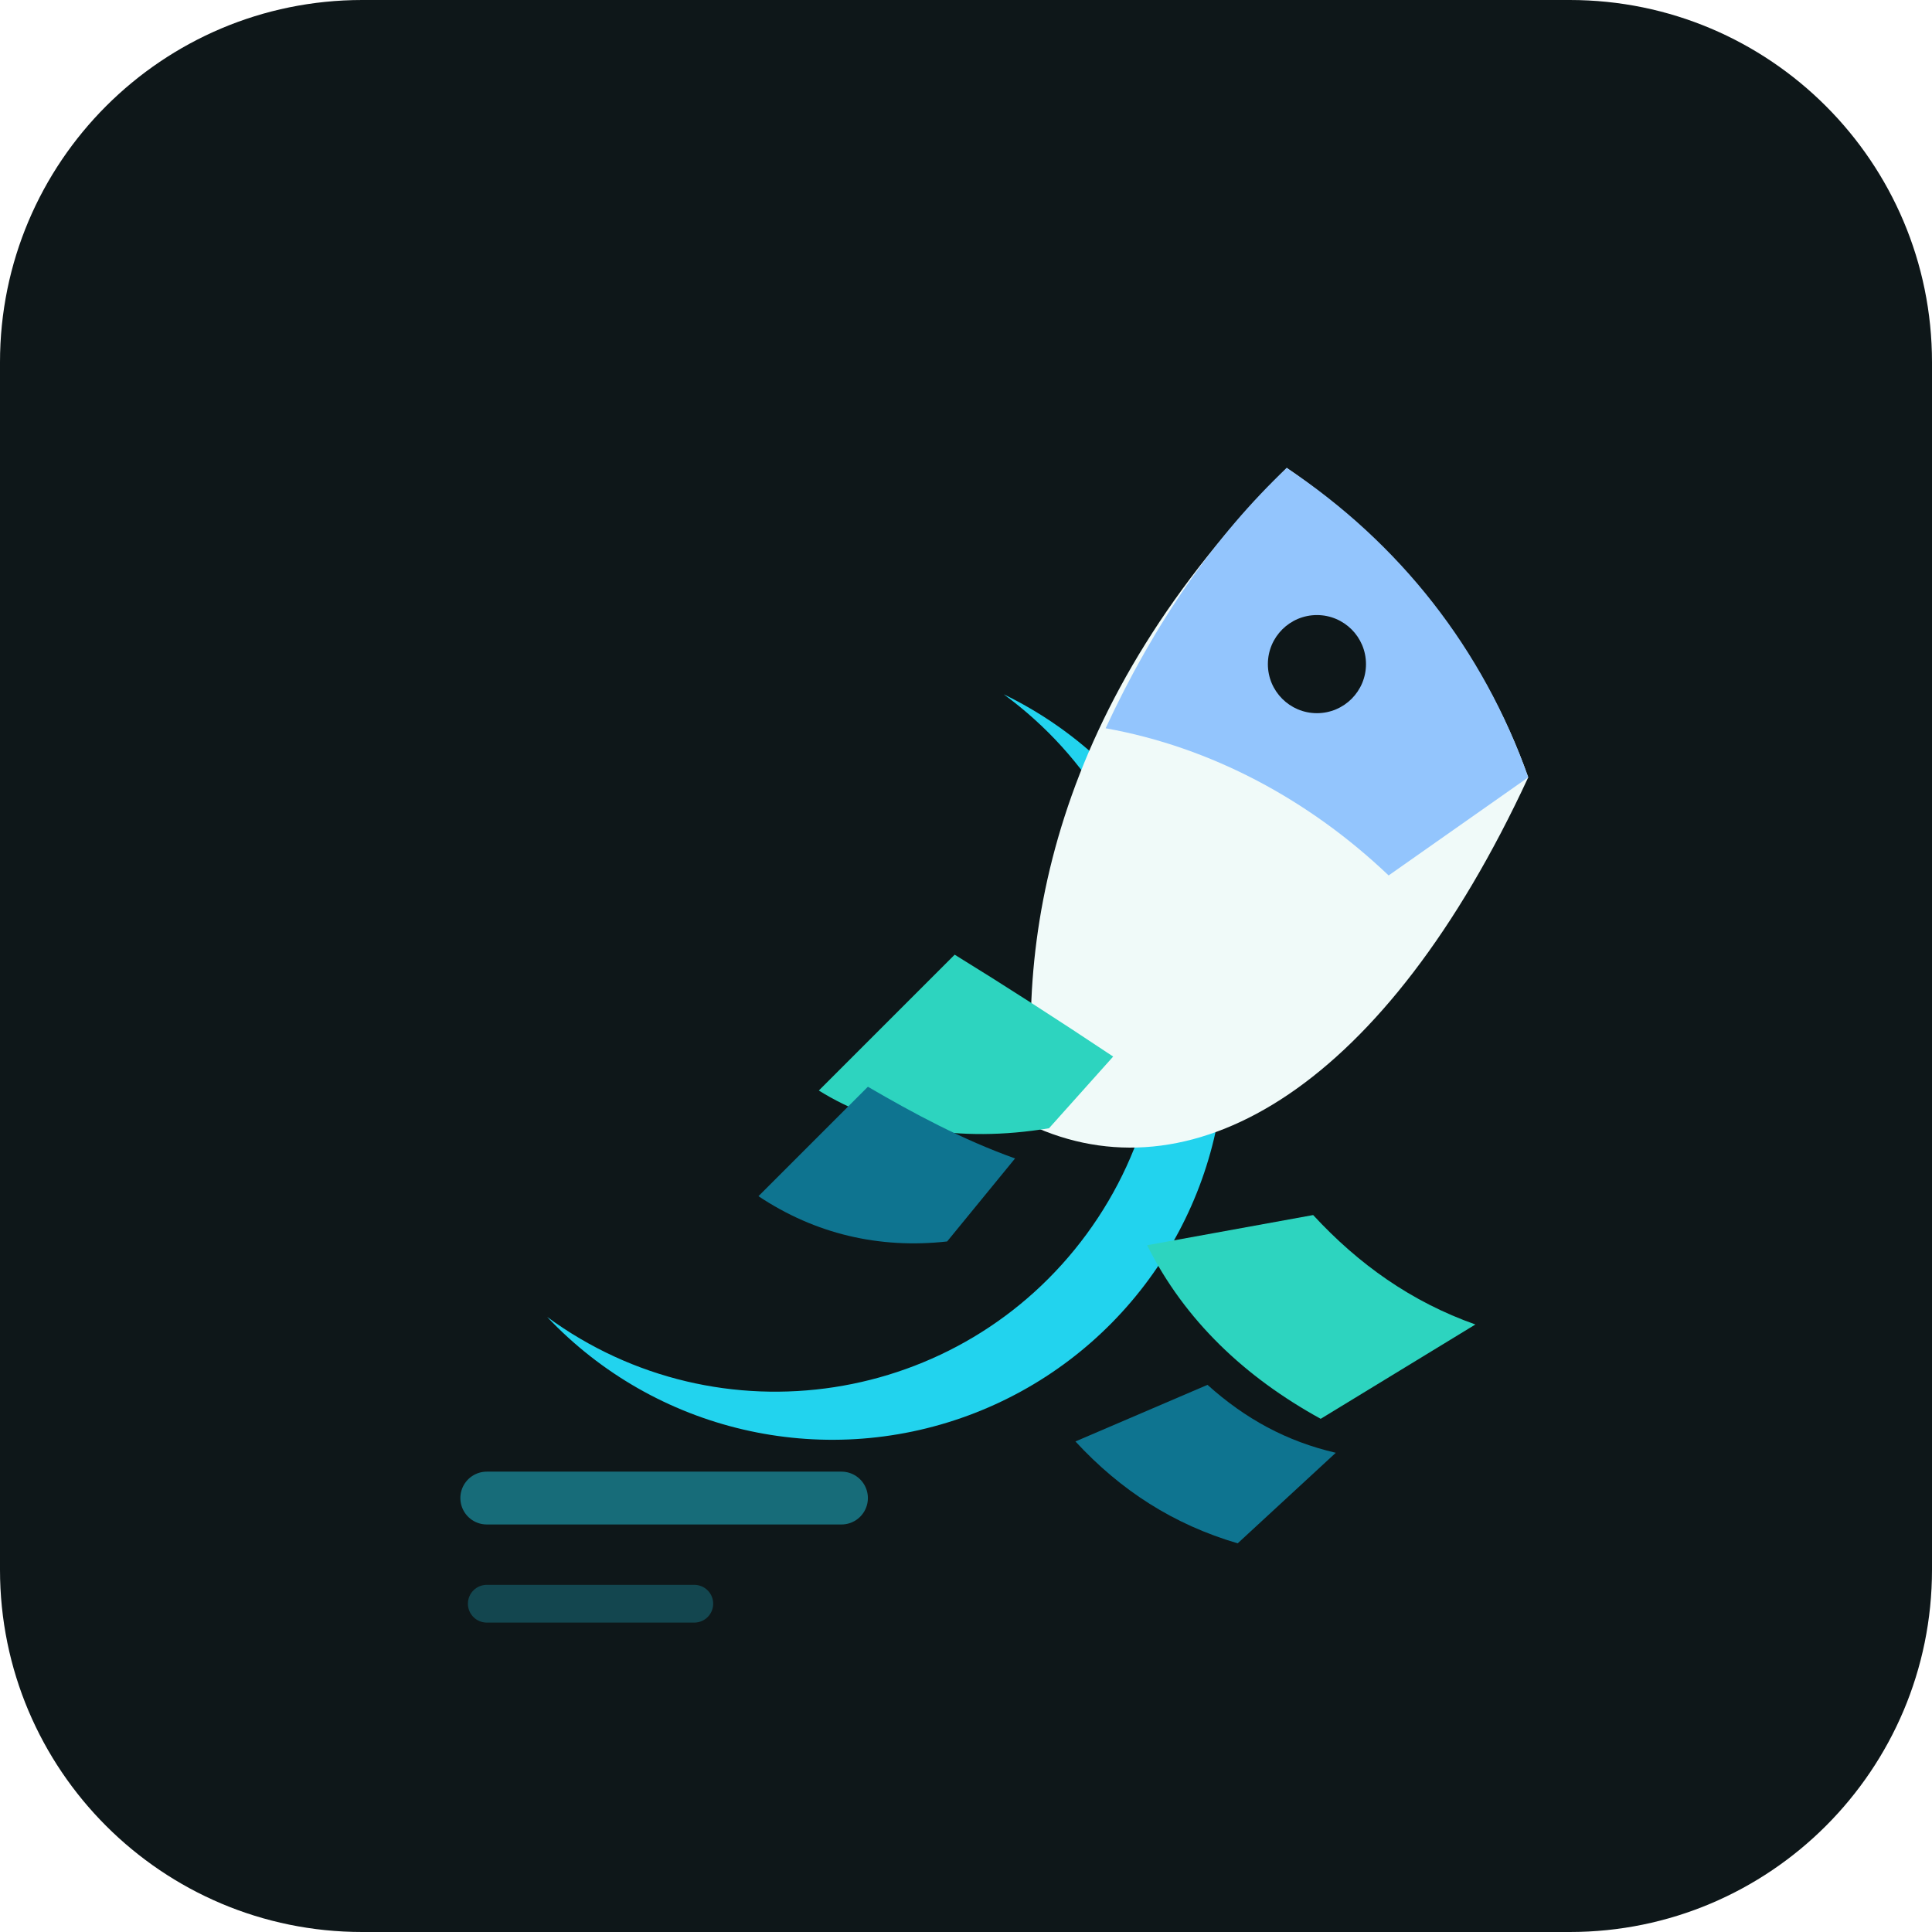
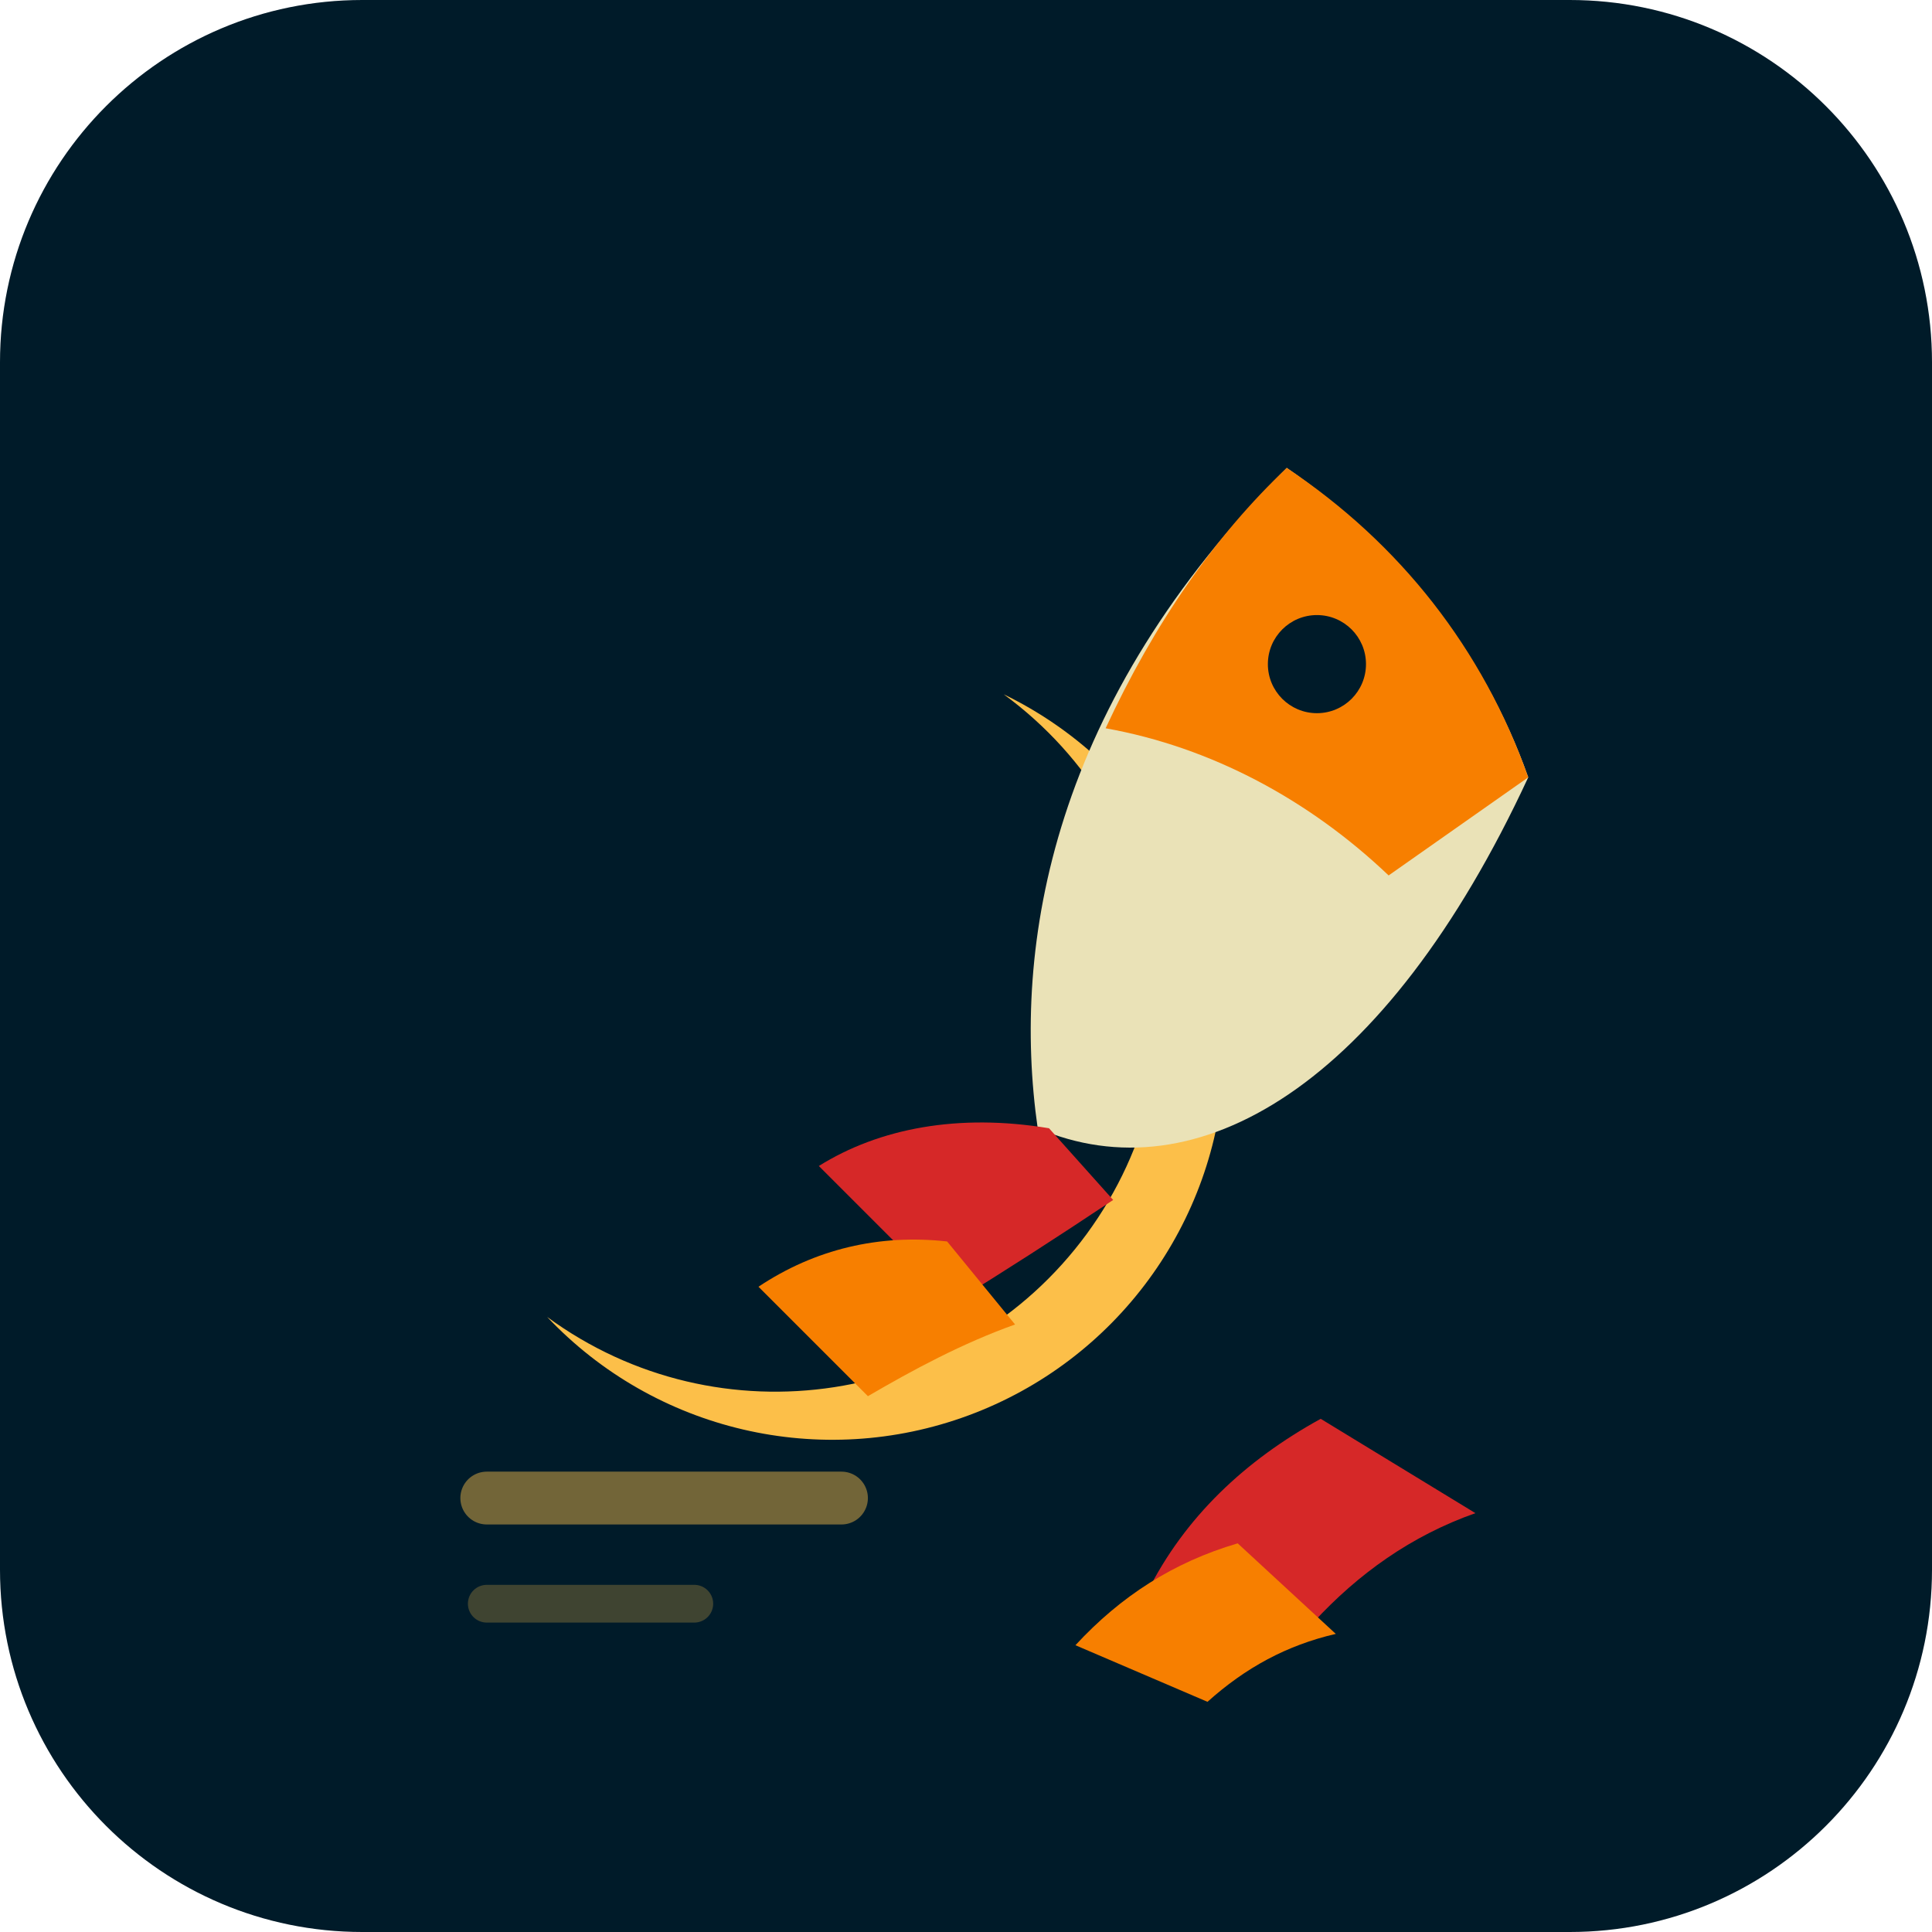
<svg xmlns="http://www.w3.org/2000/svg" viewBox="0 0 512 512" role="img" aria-labelledby="title desc">
-   <rect width="512" height="512" rx="96" fill="#0E1719" />
-   <path d="M145 349a104 104 0 1 0 121-165 91 91 0 1 1-121 165Z" fill="#22D3EE" />
-   <path d="M129 397h94" stroke="#22D3EE" stroke-width="14" stroke-linecap="round" opacity=".45" />
-   <path d="M129 425h55" stroke="#22D3EE" stroke-width="10" stroke-linecap="round" opacity=".25" />
-   <path d="M275 299c-7-49 4-113 66-175 29 20 52 48 64 82-38 82-88 111-130 93Z" fill="#F0FAF9" />
-   <path d="M341 124c30 20 52 48 64 82l-37 26c-21-20-47-34-75-39 13-28 29-51 48-69Z" fill="#93C5FD" />
-   <circle cx="349" cy="176" r="13" fill="#0E1719" />
-   <path d="M278 299c-24 4-45 0-61-10l36-36c13 8 27 17 42 27Z" fill="#2DD4BF" />
-   <path d="M251 329c-18 2-35-2-50-12l29-29c12 7 25 14 39 19Z" fill="#0E7490" />
-   <path d="M350 376c-20-11-36-26-46-46l44-8c12 13 26 23 43 29Z" fill="#2DD4BF" />
-   <path d="M328 409c-17-5-31-14-43-27l35-15c10 9 21 15 34 18Z" fill="#0E7490" />
+   <rect width="512" height="512" rx="96" fill="#001B29" />
+   <path d="M145 349a104 104 0 1 0 121-165 91 91 0 1 1-121 165Z" fill="#FCBF49" />
+   <path d="M129 397h94" stroke="#FCBF49" stroke-width="14" stroke-linecap="round" opacity=".45" />
+   <path d="M129 425h55" stroke="#FCBF49" stroke-width="10" stroke-linecap="round" opacity=".25" />
+   <path d="M275 299c-7-49 4-113 66-175 29 20 52 48 64 82-38 82-88 111-130 93Z" fill="#EAE2B7" />
+   <path d="M341 124c30 20 52 48 64 82l-37 26c-21-20-47-34-75-39 13-28 29-51 48-69Z" fill="#F77F00" />
+   <circle cx="349" cy="176" r="13" fill="#001B29" />
+   <path d="M278 299c-24-4-45 0-61 10l36 36c13-8 27-17 42-27Z" fill="#D62828" />
+   <path d="M251 329c-18-2-35 2-50 12l29 29c12-7 25-14 39-19Z" fill="#F77F00" />
+   <path d="M350 376c-20 11-36 26-46 46l44 8c12-13 26-23 43-29Z" fill="#D62828" />
+   <path d="M328 409c-17 5-31 14-43 27l35 15c10-9 21-15 34-18Z" fill="#F77F00" />
</svg>
